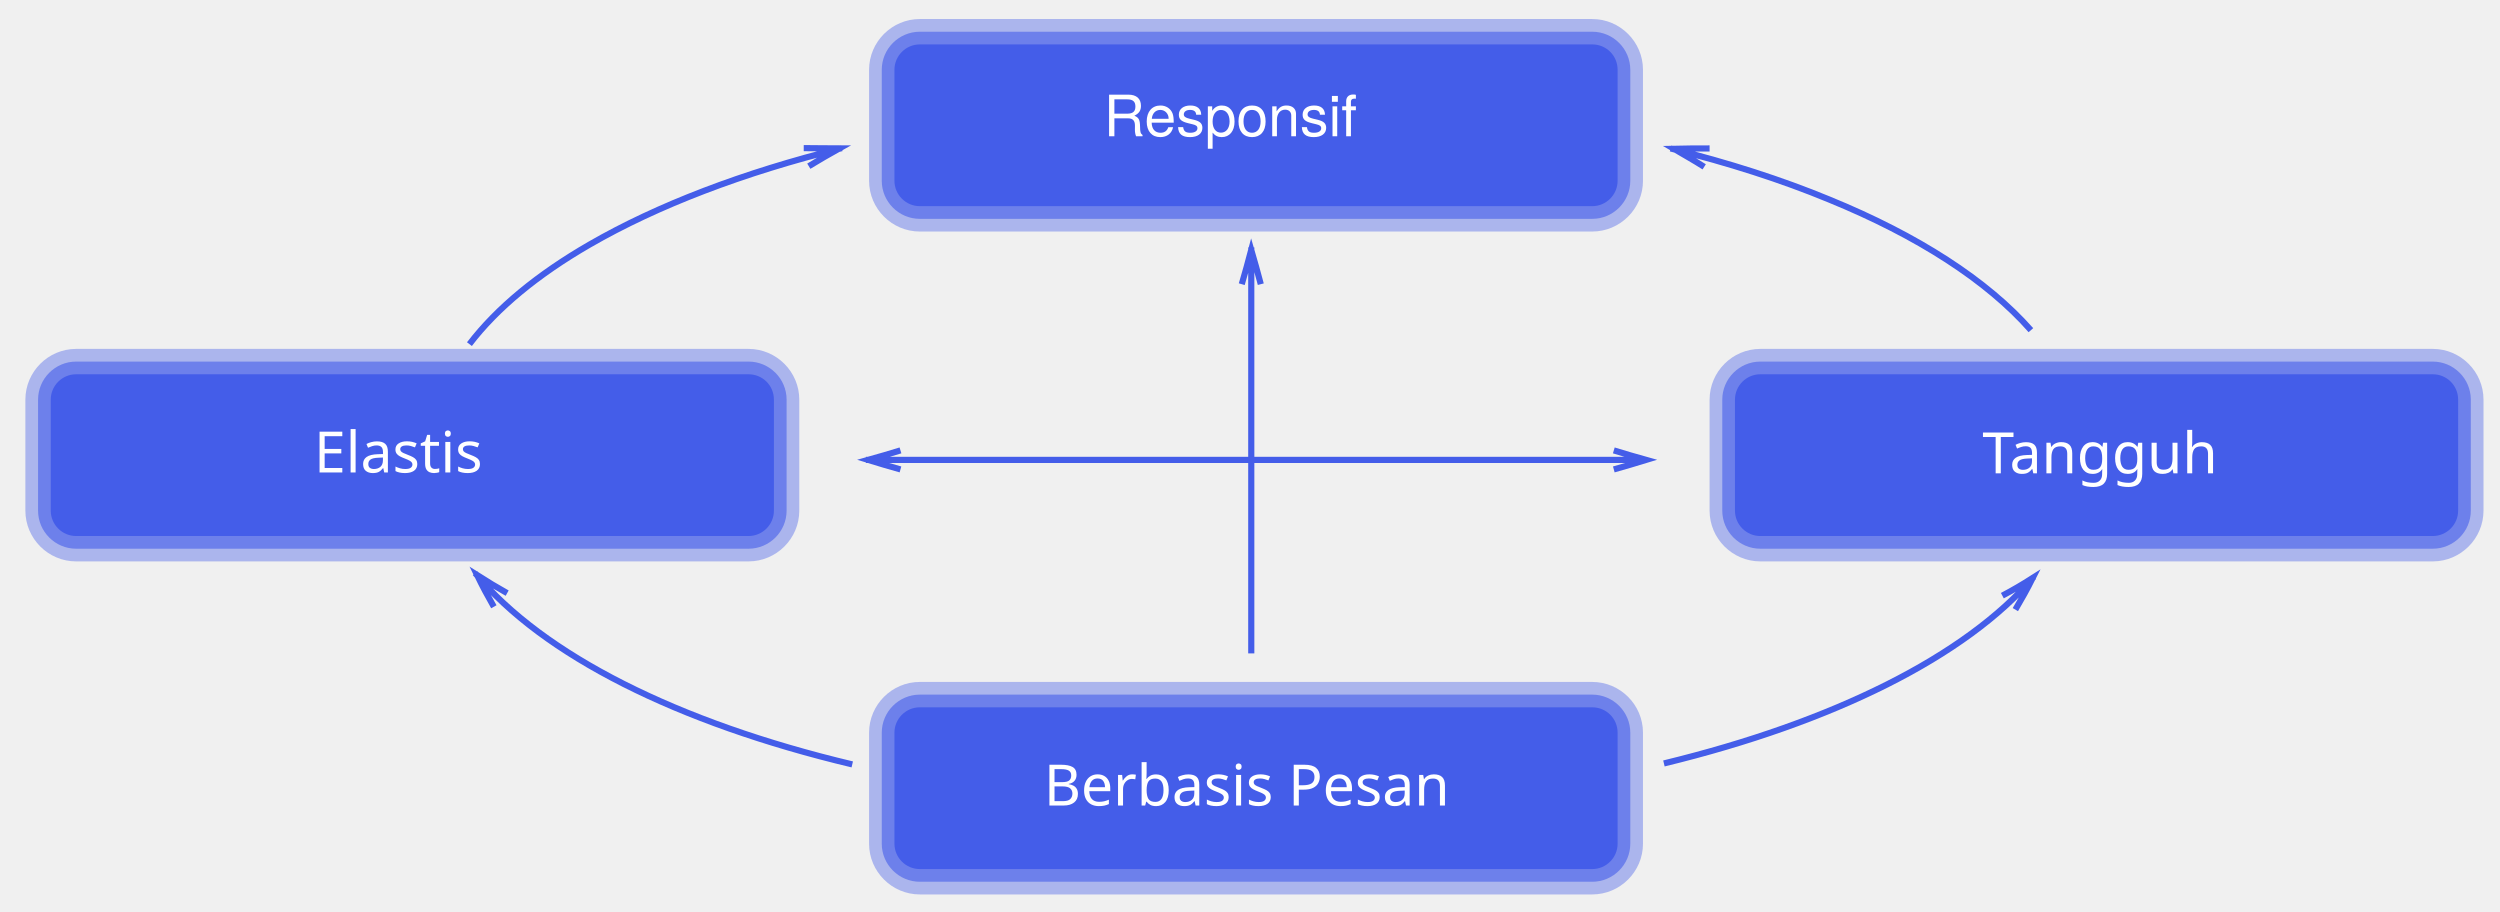
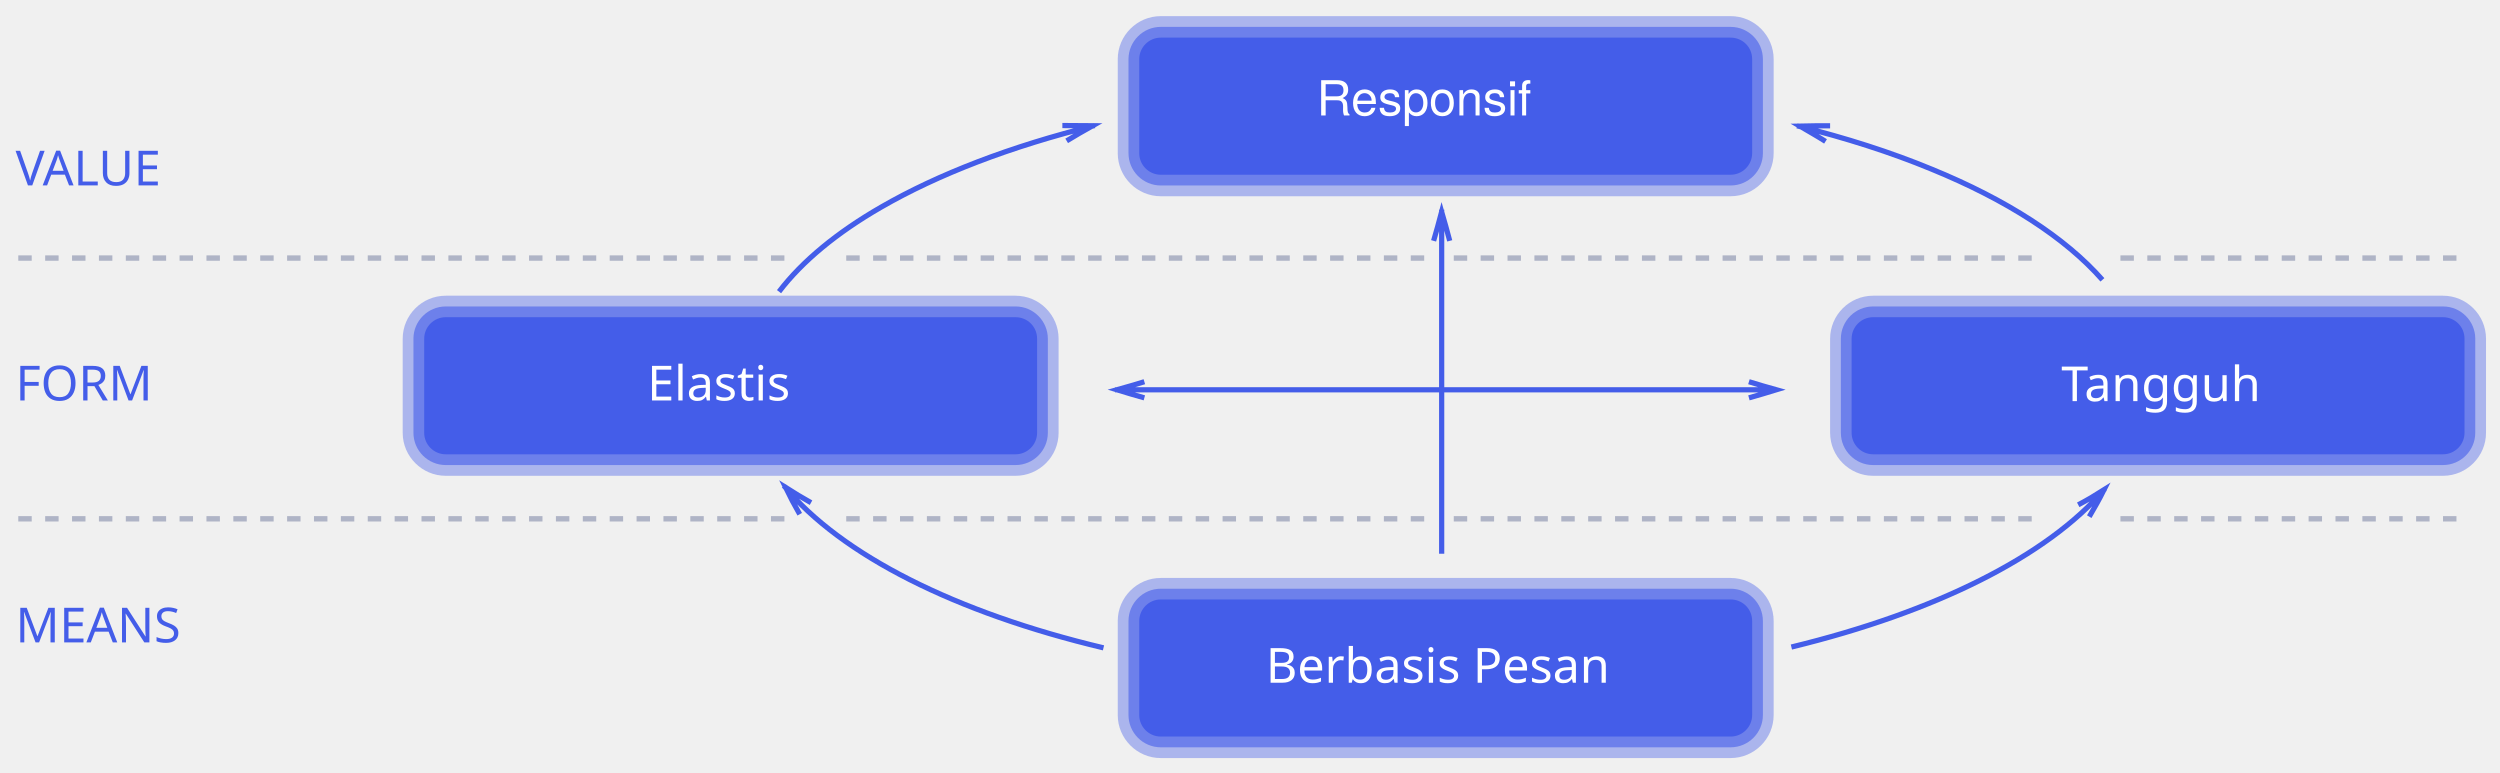
- <svg xmlns="http://www.w3.org/2000/svg" version="1.1" x="0px" y="0px" viewBox="0 0 788.2 287.3" enable-background="new 0 0 788.2 287.3" xml:space="preserve">
-   <g id="Layer_1">
+ <svg xmlns="http://www.w3.org/2000/svg" version="1.1" id="Layer_1" x="0px" y="0px" viewBox="0 0 930 287.3" style="enable-background:new 0 0 930 287.3;" xml:space="preserve">
+   <style type="text/css">
+ 	.st0{fill:none;stroke:#AFB4C6;stroke-width:2;stroke-miterlimit:10;stroke-dasharray:5;}
+ 	.st1{fill:#445DE9;}
+ 	.st2{font-family:'HelveticaNeue-Bold';}
+ 	.st3{font-size:18px;}
+ 	.st4{opacity:0.4;fill:#445DE9;enable-background:new    ;}
+ 	.st5{opacity:0.6;fill:#445DE9;enable-background:new    ;}
+ 	.st6{fill:#FFFFFF;}
+ 	.st7{font-family:'HelveticaNeue';}
+ 	.st8{font-family:'HelveticaNeue-Medium';}
+ 	.st9{fill:none;stroke:#445DE9;stroke-width:1.94;stroke-miterlimit:10;}
+ </style>
+   <g>
    <g>
-       <path opacity="0.4" fill-rule="evenodd" clip-rule="evenodd" fill="#445DE9" d="M290,73c-8.8,0-16-7.2-16-16V22    c0-8.8,7.2-16,16-16h212c8.8,0,16,7.2,16,16v35c0,8.8-7.2,16-16,16H290z" />
-       <path opacity="0.6" fill-rule="evenodd" clip-rule="evenodd" fill="#445DE9" d="M290,69c-6.6,0-12-5.4-12-12V22    c0-6.6,5.4-12,12-12h212c6.6,0,12,5.4,12,12v35c0,6.6-5.4,12-12,12H290z" />
-       <path fill-rule="evenodd" clip-rule="evenodd" fill="#445DE9" d="M502,14H290c-4.4,0-8,3.6-8,8v35c0,4.4,3.6,8,8,8h212    c4.4,0,8-3.6,8-8V22C510,17.5,506.4,14,502,14z" />
-       <text transform="matrix(1 0 0 1 347.9999 42.9651)" fill="#FFFFFF" font-family="'HelveticaNeue'" font-size="18">Responsif</text>
+       <line class="st0" x1="6.8" y1="96" x2="291.8" y2="96" />
+       <line class="st0" x1="314.8" y1="96" x2="533.8" y2="96" />
+       <line class="st0" x1="540.8" y1="96" x2="757.8" y2="96" />
+       <line class="st0" x1="788.8" y1="96" x2="914.8" y2="96" />
+     </g>
+     <g>
+       <line class="st0" x1="6.8" y1="193" x2="291.8" y2="193" />
+       <line class="st0" x1="314.8" y1="193" x2="531.8" y2="193" />
+       <line class="st0" x1="540.8" y1="193" x2="757.8" y2="193" />
+       <line class="st0" x1="788.8" y1="193" x2="914.8" y2="193" />
+     </g>
+     <g>
+       <text transform="matrix(1 0 0 1 5.7999 148.965)" class="st1 st2 st3">FORM</text>
+       <text transform="matrix(1 0 0 1 5.7999 238.965)" class="st1 st2 st3">MEANS</text>
+       <text transform="matrix(1 0 0 1 5.7999 68.965)" class="st1 st2 st3">VALUE</text>
+     </g>
+   </g>
+   <g id="Layer_1_1_">
+     <g>
+       <path class="st4" d="M431.8,73c-8.8,0-16-7.2-16-16V22c0-8.8,7.2-16,16-16h212c8.8,0,16,7.2,16,16v35c0,8.8-7.2,16-16,16H431.8z" />
+       <path class="st5" d="M431.8,69c-6.6,0-12-5.4-12-12V22c0-6.6,5.4-12,12-12h212c6.6,0,12,5.4,12,12v35c0,6.6-5.4,12-12,12H431.8z" />
+       <path class="st1" d="M643.8,14h-212c-4.4,0-8,3.6-8,8v35c0,4.4,3.6,8,8,8h212c4.4,0,8-3.6,8-8V22C651.8,17.5,648.2,14,643.8,14z" />
+       <text transform="matrix(1 0 0 1 489.7999 42.9651)" class="st6 st7 st3">Responsif</text>
      <g>
-         <path opacity="0.4" fill-rule="evenodd" clip-rule="evenodd" fill="#445DE9" d="M555,177c-8.8,0-16-7.2-16-16v-35     c0-8.8,7.2-16,16-16h212c8.8,0,16,7.2,16,16v35c0,8.8-7.2,16-16,16H555z" />
-         <path opacity="0.6" fill-rule="evenodd" clip-rule="evenodd" fill="#445DE9" d="M555,173c-6.6,0-12-5.4-12-12v-35     c0-6.6,5.4-12,12-12h212c6.6,0,12,5.4,12,12v35c0,6.6-5.4,12-12,12H555z" />
-         <path fill-rule="evenodd" clip-rule="evenodd" fill="#445DE9" d="M767,118H555c-4.4,0-8,3.6-8,8v35c0,4.4,3.6,8,8,8h212     c4.4,0,8-3.6,8-8v-35C775,121.5,771.4,118,767,118z" />
-         <text transform="matrix(1 0 0 1 625.0005 149.2253)" fill="#FFFFFF" font-family="'HelveticaNeue-Medium'" font-size="18">Tangguh</text>
+         <path class="st4" d="M696.8,177c-8.8,0-16-7.2-16-16v-35c0-8.8,7.2-16,16-16h212c8.8,0,16,7.2,16,16v35c0,8.8-7.2,16-16,16H696.8     z" />
+         <path class="st5" d="M696.8,173c-6.6,0-12-5.4-12-12v-35c0-6.6,5.4-12,12-12h212c6.6,0,12,5.4,12,12v35c0,6.6-5.4,12-12,12H696.8     z" />
+         <path class="st1" d="M908.8,118h-212c-4.4,0-8,3.6-8,8v35c0,4.4,3.6,8,8,8h212c4.4,0,8-3.6,8-8v-35     C916.8,121.5,913.2,118,908.8,118z" />
+         <text transform="matrix(1 0 0 1 766.8005 149.2253)" class="st6 st8 st3">Tangguh</text>
      </g>
      <g>
-         <path opacity="0.4" fill-rule="evenodd" clip-rule="evenodd" fill="#445DE9" d="M290,282c-8.8,0-16-7.2-16-16v-35     c0-8.8,7.2-16,16-16h212c8.8,0,16,7.2,16,16v35c0,8.8-7.2,16-16,16H290z" />
-         <path opacity="0.6" fill-rule="evenodd" clip-rule="evenodd" fill="#445DE9" d="M290,278c-6.6,0-12-5.4-12-12v-35     c0-6.6,5.4-12,12-12h212c6.6,0,12,5.4,12,12v35c0,6.6-5.4,12-12,12H290z" />
-         <path fill-rule="evenodd" clip-rule="evenodd" fill="#445DE9" d="M502,223H290c-4.4,0-8,3.6-8,8v35c0,4.4,3.6,8,8,8h212     c4.4,0,8-3.6,8-8v-35C510,226.5,506.4,223,502,223z" />
+         <path class="st4" d="M431.8,282c-8.8,0-16-7.2-16-16v-35c0-8.8,7.2-16,16-16h212c8.8,0,16,7.2,16,16v35c0,8.8-7.2,16-16,16H431.8     z" />
+         <path class="st5" d="M431.8,278c-6.6,0-12-5.4-12-12v-35c0-6.6,5.4-12,12-12h212c6.6,0,12,5.4,12,12v35c0,6.6-5.4,12-12,12H431.8     z" />
+         <path class="st1" d="M643.8,223h-212c-4.4,0-8,3.6-8,8v35c0,4.4,3.6,8,8,8h212c4.4,0,8-3.6,8-8v-35     C651.8,226.5,648.2,223,643.8,223z" />
      </g>
-       <text transform="matrix(1 0 0 1 329.11 253.9655)" fill="#FFFFFF" font-family="'HelveticaNeue-Medium'" font-size="18">Berbasis Pesan</text>
+       <text transform="matrix(1 0 0 1 470.91 253.9655)" class="st6 st8 st3">Berbasis Pesan</text>
      <g>
-         <path opacity="0.4" fill-rule="evenodd" clip-rule="evenodd" fill="#445DE9" d="M24,177c-8.8,0-16-7.2-16-16v-35     c0-8.8,7.2-16,16-16h212c8.8,0,16,7.2,16,16v35c0,8.8-7.2,16-16,16H24z" />
-         <path opacity="0.6" fill-rule="evenodd" clip-rule="evenodd" fill="#445DE9" d="M24,173c-6.6,0-12-5.4-12-12v-35     c0-6.6,5.4-12,12-12h212c6.6,0,12,5.4,12,12v35c0,6.6-5.4,12-12,12H24z" />
-         <path fill-rule="evenodd" clip-rule="evenodd" fill="#445DE9" d="M236,118H24c-4.4,0-8,3.6-8,8v35c0,4.4,3.6,8,8,8h212     c4.4,0,8-3.6,8-8v-35C244,121.5,240.4,118,236,118z" />
-         <text transform="matrix(1 0 0 1 98.9999 148.965)" fill="#FFFFFF" font-family="'HelveticaNeue-Medium'" font-size="18">Elastis</text>
+         <path class="st4" d="M165.8,177c-8.8,0-16-7.2-16-16v-35c0-8.8,7.2-16,16-16h212c8.8,0,16,7.2,16,16v35c0,8.8-7.2,16-16,16H165.8     z" />
+         <path class="st5" d="M165.8,173c-6.6,0-12-5.4-12-12v-35c0-6.6,5.4-12,12-12h212c6.6,0,12,5.4,12,12v35c0,6.6-5.4,12-12,12H165.8     z" />
+         <path class="st1" d="M377.8,118h-212c-4.4,0-8,3.6-8,8v35c0,4.4,3.6,8,8,8h212c4.4,0,8-3.6,8-8v-35     C385.8,121.5,382.2,118,377.8,118z" />
+         <text transform="matrix(1 0 0 1 240.7999 148.965)" class="st6 st8 st3">Elastis</text>
      </g>
    </g>
  </g>
  <g id="Layer_2">
-     <path fill="none" stroke="#445DE9" stroke-width="1.94" stroke-miterlimit="10" d="M265.4,46.7c-31.1,7.7-58.2,18.1-79.5,30.4   c-16.3,9.4-29.2,20-37.9,31.4 M253.4,46.7c3.9,0,7.3,0.1,11.2,0.1c-3.4,1.9-6.3,3.6-9.6,5.6 M149.8,180.7   c21.3,25.8,63.9,47.2,118.9,60.3 M155.7,191.3c-2-3.5-3.6-6.5-5.3-10c3.3,2.1,6.1,3.8,9.5,5.7 M524.6,240.7   c53.5-13,95.2-33.8,116.6-58.8 M635.4,192.2c2-3.4,3.7-6.4,5.5-10c-3.3,2.1-6.2,3.8-9.6,5.6 M640.3,104.1   c-13.8-15.7-35.7-29.8-63.6-41.2c-15-6.2-31.8-11.6-50-16.1 M539,46.8c-3.9,0-7.3,0-11.3,0.1c3.4,2,6.3,3.6,9.6,5.7 M394.5,78v128    M391.5,89.6c1.1-3.8,2-7,3-10.8c1.1,3.8,2,7,3,10.8 M273,145h246 M283.9,148c-3.6-1-6.6-1.9-10.2-3c3.6-1,6.6-1.9,10.2-3    M508.8,148c3.6-1,6.6-1.9,10.2-3c-3.6-1-6.6-1.9-10.2-3" />
+     <path class="st9" d="M407.2,46.7c-31.1,7.7-58.2,18.1-79.5,30.4c-16.3,9.4-29.2,20-37.9,31.4 M395.2,46.7c3.9,0,7.3,0.1,11.2,0.1   c-3.4,1.9-6.3,3.6-9.6,5.6 M291.6,180.7c21.3,25.8,63.9,47.2,118.9,60.3 M297.5,191.3c-2-3.5-3.6-6.5-5.3-10   c3.3,2.1,6.1,3.8,9.5,5.7 M666.4,240.7c53.5-13,95.2-33.8,116.6-58.8 M777.2,192.2c2-3.4,3.7-6.4,5.5-10c-3.3,2.1-6.2,3.8-9.6,5.6    M782.1,104.1c-13.8-15.7-35.7-29.8-63.6-41.2c-15-6.2-31.8-11.6-50-16.1 M680.8,46.8c-3.9,0-7.3,0-11.3,0.1c3.4,2,6.3,3.6,9.6,5.7    M536.3,78v128 M533.3,89.6c1.1-3.8,2-7,3-10.8c1.1,3.8,2,7,3,10.8 M414.8,145h246 M425.7,148c-3.6-1-6.6-1.9-10.2-3   c3.6-1,6.6-1.9,10.2-3 M650.6,148c3.6-1,6.6-1.9,10.2-3c-3.6-1-6.6-1.9-10.2-3" />
  </g>
</svg>
